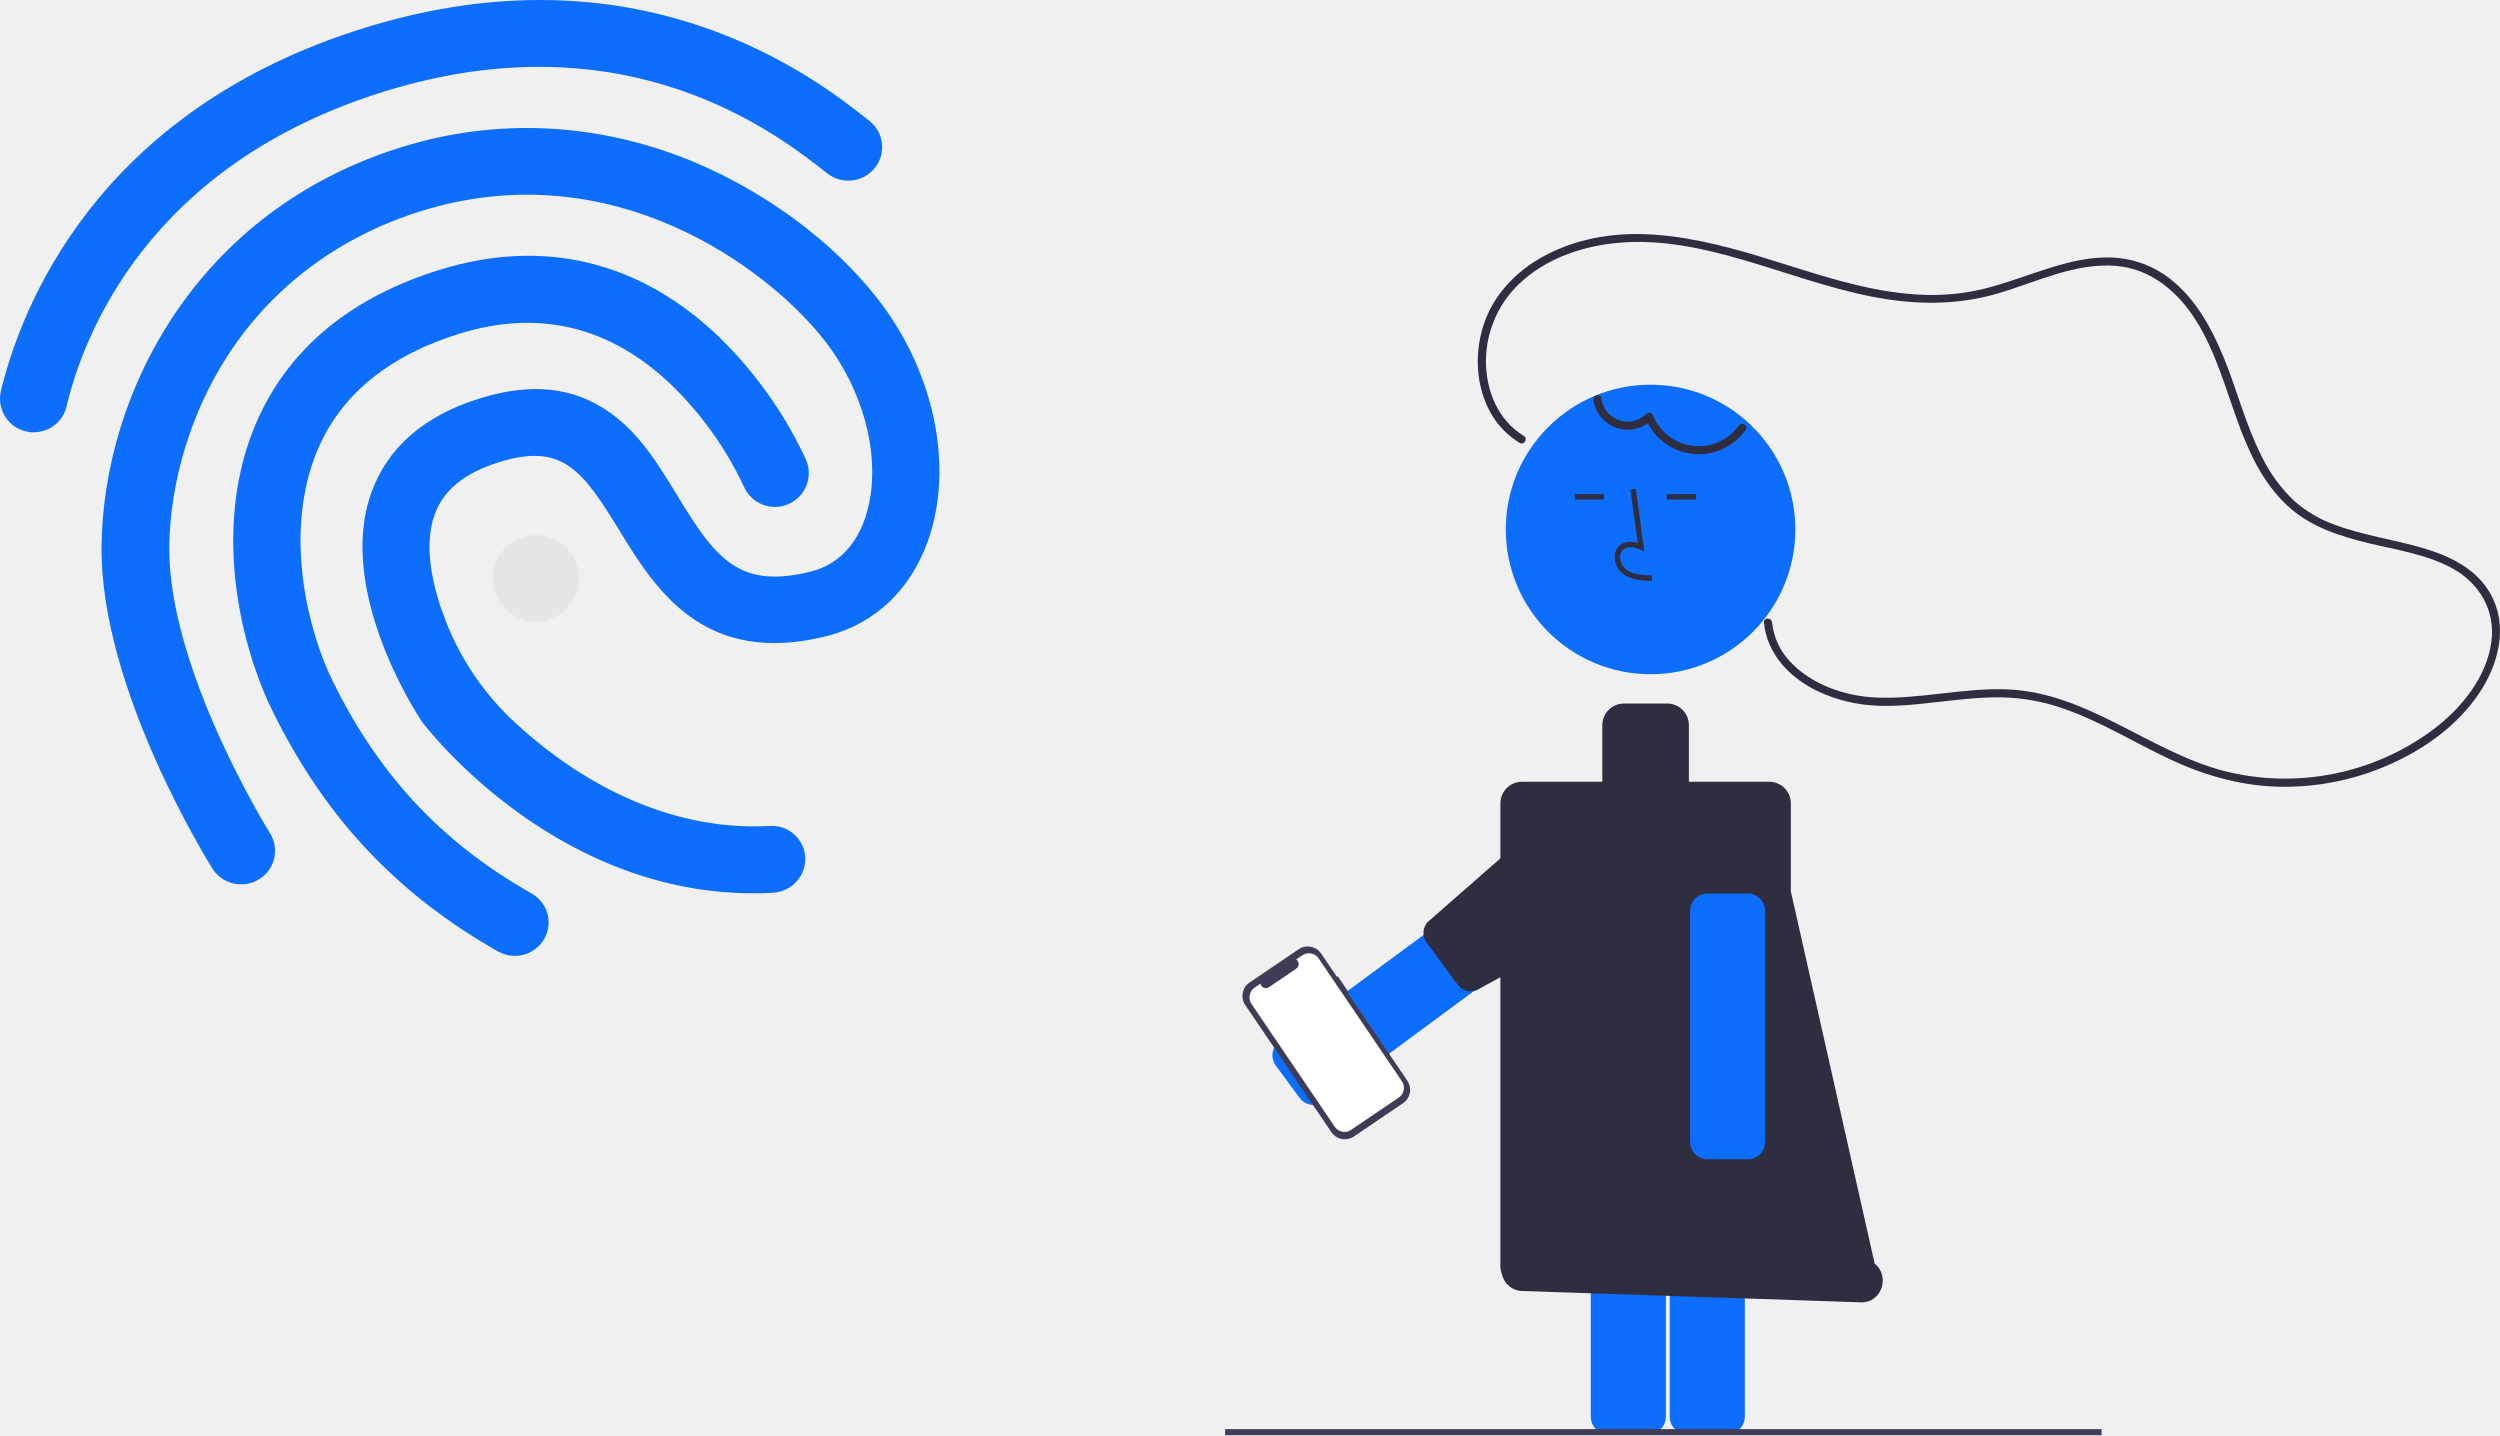
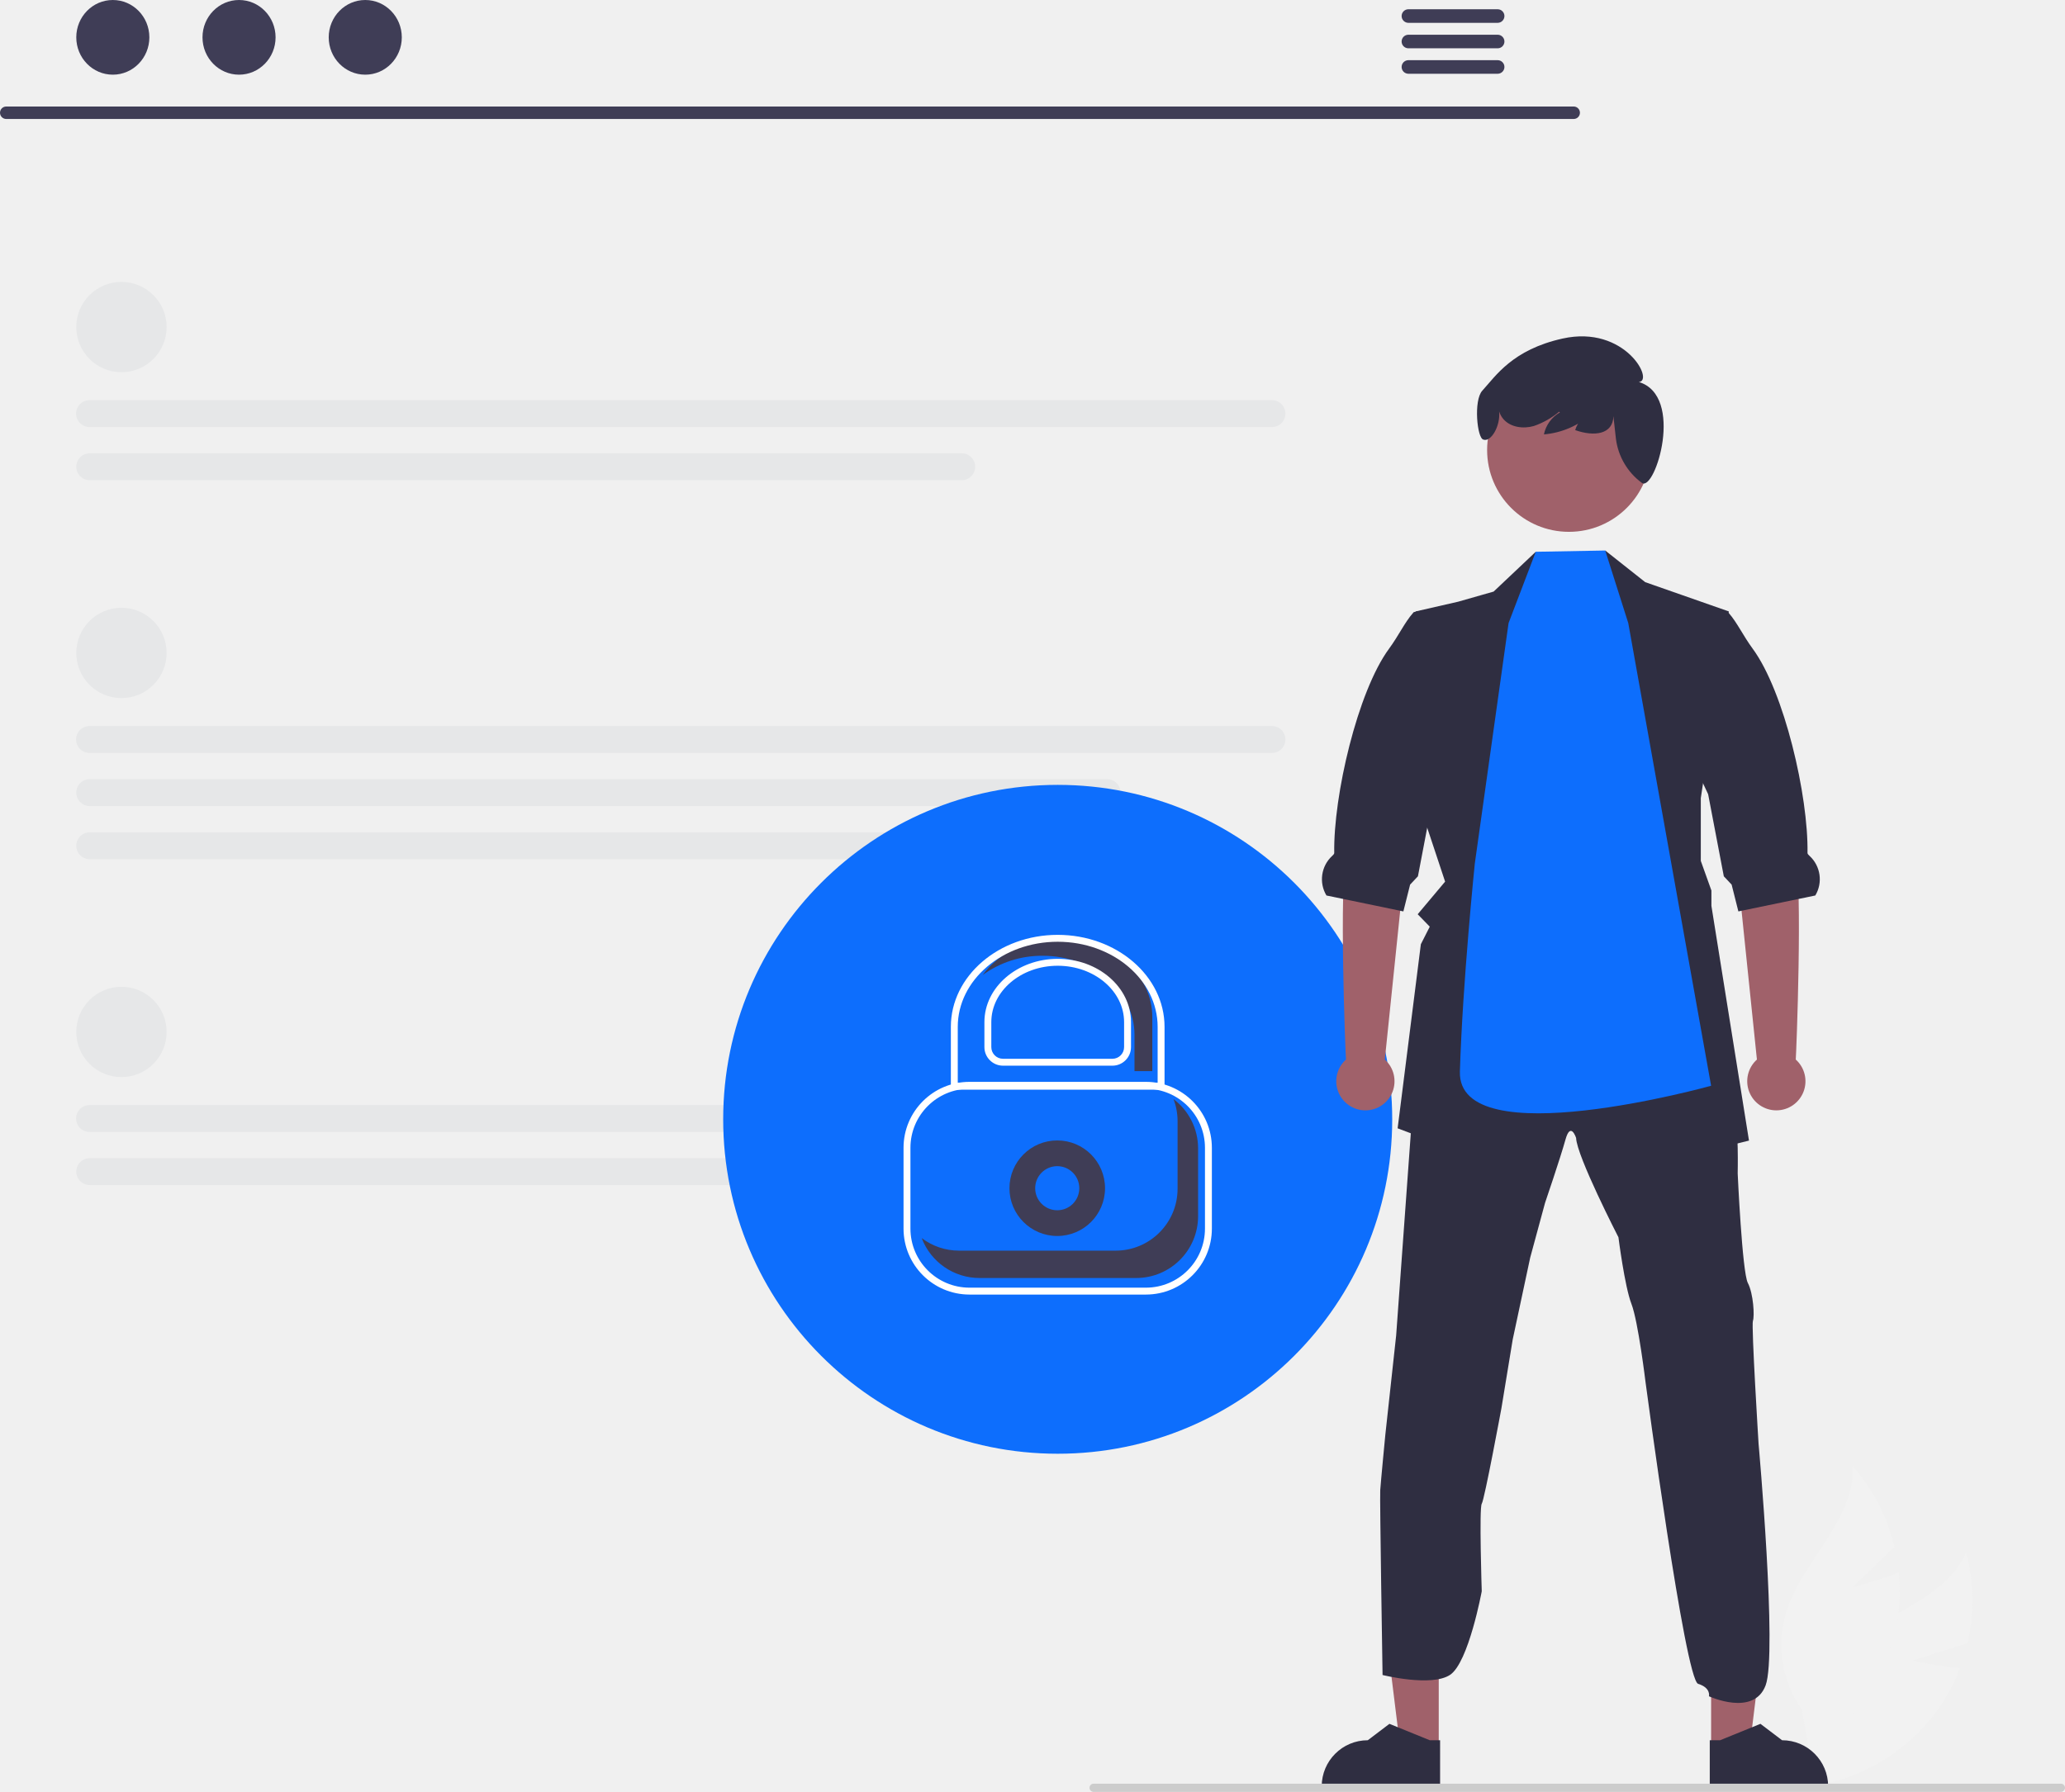
- <svg xmlns="http://www.w3.org/2000/svg" data-name="Layer 1" width="924.256" height="530.591" viewBox="0 0 924.256 530.591">
-   <path d="M153.998,343.966a12.416,12.416,0,0,1-15.82-14.588c7.224-30.053,34.692-103.546,134.758-134.458,43.345-13.39,84.914-13.618,123.5-.684,31.744,10.596,52.817,27.178,62.897,35.193a12.313,12.313,0,0,1,2.017,17.297q-.038.048-.076.095a12.603,12.603,0,0,1-17.561,1.993c-18.263-14.39-73.684-58.105-163.507-30.358C192.5,245.549,168.676,308.922,162.496,334.85a12.231,12.231,0,0,1-8.498,9.117Z" transform="translate(-137.8721 -184.7043)" fill="#0d6efd" />
-   <path d="M426.738,514.185a12.346,12.346,0,0,1-3.068.577c-78.175,4.21-127.913-60.735-129.955-63.443l-.379-.625c-1.246-1.933-31.342-47.723-18.093-84.088,6.086-16.625,19.544-28.294,40.116-34.649,19.133-5.91,34.789-4.162,48.115,5.354,10.927,7.753,17.93,19.315,24.717,30.48,14.116,23.182,22.768,34.977,49.6,28.172,11.781-2.99,17.282-12.201,19.795-19.376,6.766-19.525.77-46.143-15.096-66.281-20.497-26.126-77.86-69.52-148.634-47.657-30.223,9.336-54.958,27.734-71.522,53.068-13.722,21.024-21.699,47.137-21.874,71.488-.275,45.341,36.884,104.991,37.236,105.532a12.29,12.29,0,0,1-3.906,16.936q-.057.036-.114.071a12.584,12.584,0,0,1-17.235-3.857c-1.677-2.728-41.356-66.33-41.036-118.732.445-56.8,34.961-124.588,111.154-148.125,35.218-10.879,72.229-9.051,107.058,5.229,26.995,11.136,51.979,29.57,68.497,50.619,21.098,26.868,28.53,62.038,18.926,89.487-6.403,18.3-19.659,30.926-37.275,35.441-45.914,11.679-63.9-17.726-77.018-39.177-13.47-21.991-20.921-32.301-44.202-25.11-12.783,3.949-20.659,10.277-23.971,19.368-4.507,12.428-.236,28.358,4.141,39.525q.068.175.136.349a100.946,100.946,0,0,0,25.613,37.252c18.012,16.634,51.451,40.347,94.07,38.06a12.309,12.309,0,0,1,13.048,11.522q.004.059.007.118a12.579,12.579,0,0,1-8.852,12.472Z" transform="translate(-137.8721 -184.7043)" fill="#0d6efd" />
-   <path d="M331.94,537.534a12.616,12.616,0,0,1-9.871-1.031c-38.557-21.846-65.625-51.228-85.116-92.41l-.078-.254c-12.284-27.458-19.679-69.409-3.367-104.866,12.042-26.162,34.646-44.552,67.071-54.568,38.35-11.847,74.059-3.125,103.366,25.103A153.17,153.17,0,0,1,435.929,354.806a12.516,12.516,0,0,1-23.031,9.804,128.261,128.261,0,0,0-26.966-37.76c-22.59-21.492-48.85-27.847-78.142-18.799-25.313,7.819-42.743,21.643-51.666,41.092-12.867,27.994-6.243,62.949,3.371,84.462,17.186,36.423,41.025,62.258,74.961,81.451a12.255,12.255,0,0,1,4.655,16.695q-.047.083-.095.166A12.569,12.569,0,0,1,331.94,537.534Z" transform="translate(-137.8721 -184.7043)" fill="#0d6efd" />
-   <circle cx="198.128" cy="213.768" r="15.949" fill="#e6e6e6" />
-   <path d="M623.576,593.224a6.57,6.57,0,0,1-.984-.074,6.459,6.459,0,0,1-4.261-2.569L609.57,578.702a6.499,6.499,0,0,1,1.373-9.089l74.899-55.24a6.5,6.5,0,0,1,9.09,1.373l8.76,11.878a6.501,6.501,0,0,1-1.372,9.09L627.42,591.954A6.454,6.454,0,0,1,623.576,593.224Z" transform="translate(-137.8721 -184.7043)" fill="#0d6efd" />
-   <path d="M676.769,548.748,665.305,533.205a6,6,0,0,1,1.267-8.39l43.861-38.43a6,6,0,0,1,8.39,1.267l20.964,25.043a6,6,0,0,1-1.267,8.39l-53.361,28.93A6,6,0,0,1,676.769,548.748Z" transform="translate(-137.8721 -184.7043)" fill="#2f2e41" />
-   <path d="M747.246,714.956H732.487a6.508,6.508,0,0,1-6.5-6.5V585.441a6.508,6.508,0,0,1,6.5-6.5h14.759a6.508,6.508,0,0,1,6.5,6.5V708.456A6.508,6.508,0,0,1,747.246,714.956Z" transform="translate(-137.8721 -184.7043)" fill="#0d6efd" />
-   <path d="M776.438,714.956H761.678a6.508,6.508,0,0,1-6.5-6.5V585.441a6.508,6.508,0,0,1,6.5-6.5H776.438a6.508,6.508,0,0,1,6.5,6.5V708.456A6.508,6.508,0,0,1,776.438,714.956Z" transform="translate(-137.8721 -184.7043)" fill="#0d6efd" />
-   <rect x="452.923" y="528.351" width="324.033" height="2.241" fill="#3f3d56" />
-   <circle cx="610.216" cy="195.742" r="53.519" fill="#0d6efd" />
-   <path d="M830.944,651.879,799.95,514.234V481.712a8,8,0,0,0-8-8H762.26V452.799a8,8,0,0,0-8-8h-16a8,8,0,0,0-8,8v20.913H700.569a8,8,0,0,0-8,8V652.799a7.968,7.968,0,0,0,.584,2.993,7.834,7.834,0,0,0,7.377,6.207L825.955,666.18C833.451,666.377,836.852,656.628,830.944,651.879Z" transform="translate(-137.8721 -184.7043)" fill="#2f2e41" />
-   <path d="M748.603,399.461c-3.306-.093-7.42-.208-10.589-2.523a8.131,8.131,0,0,1-3.2-6.07,5.471,5.471,0,0,1,1.86-4.495c1.657-1.398,4.076-1.726,6.678-.961l-2.699-19.727,1.982-.271,3.172,23.19-1.654-.759c-1.919-.881-4.552-1.328-6.188.055a3.513,3.513,0,0,0-1.152,2.896,6.143,6.143,0,0,0,2.381,4.526c2.467,1.802,5.746,2.035,9.466,2.139Z" transform="translate(-137.8721 -184.7043)" fill="#2f2e41" />
-   <rect x="582.21" y="182.682" width="10.771" height="2" fill="#2f2e41" />
-   <rect x="616.21" y="182.682" width="10.771" height="2" fill="#2f2e41" />
-   <path d="M701.221,345.854c-9.507-5.761-13.984-16.691-13.992-27.5a39.637,39.637,0,0,1,14.012-30.275c9.792-8.469,22.831-12.613,35.57-13.666,15.413-1.274,30.726,2.076,45.446,6.352,15.761,4.579,31.205,10.339,47.339,13.545,15.656,3.111,31.354,3.417,46.768-1.081,14.227-4.152,28.668-11.488,43.864-10.216,13.125,1.098,23.092,9.832,29.797,20.623,13.312,21.424,14.363,50.178,33.507,68.018,8.277,7.713,19.06,11.208,29.836,13.819,10.334,2.504,21.358,4.109,30.841,9.177,10.169,5.435,16.325,15.65,14.734,27.354-1.807,13.294-11.266,24.735-21.681,32.545A91.731,91.731,0,0,1,959.868,469.675c-27.632-7.331-50.088-28.746-79.528-30.088-16.424-.749-32.594,3.726-49.015,2.984-11.381-.514-23.63-4.722-31.557-13.185a24.709,24.709,0,0,1-6.757-14.537c-.179-1.906-3.181-1.924-3,0,1.125,11.957,9.927,20.789,20.43,25.644a56.355,56.355,0,0,0,17.48,4.812c8.036.888,16.229.048,24.228-.829,8.455-.927,16.924-2.069,25.448-1.967a72.74,72.74,0,0,1,22.837,4.061c14.106,4.838,26.813,12.865,40.288,19.116,13.042,6.051,26.7,9.802,41.146,9.895a96.211,96.211,0,0,0,40.368-8.657c12.478-5.684,24.203-14.169,31.972-25.608,7.284-10.724,11.108-24.793,4.553-36.799-5.138-9.41-14.936-14.172-24.816-17.103-10.952-3.25-22.399-4.734-33.12-8.781a45.593,45.593,0,0,1-15.172-9.1,57.003,57.003,0,0,1-11.531-15.911c-6.138-11.973-9.274-25.123-14.443-37.49-4.788-11.456-11.34-23.002-21.894-30.062a37.244,37.244,0,0,0-19.057-6.152c-7.518-.34-14.988,1.386-22.134,3.561-7.561,2.301-14.939,5.176-22.558,7.294a81.672,81.672,0,0,1-24.669,2.946c-17.122-.558-33.662-5.644-49.871-10.772-28.396-8.983-59.976-18.601-88.525-4.753-11.124,5.396-20.546,14.448-24.519,26.335-3.515,10.518-3.029,22.787,2.39,32.586a30.455,30.455,0,0,0,10.863,11.33c1.655,1.003,3.165-1.59,1.514-2.59Z" transform="translate(-137.8721 -184.7043)" fill="#2f2e41" />
-   <path d="M783.96,613.299H769.201a6.508,6.508,0,0,1-6.5-6.5V521.544a6.508,6.508,0,0,1,6.5-6.5h14.76a6.508,6.508,0,0,1,6.5,6.5v85.255A6.508,6.508,0,0,1,783.96,613.299Z" transform="translate(-137.8721 -184.7043)" fill="#0d6efd" />
-   <path d="M726.988,332.612a12.736,12.736,0,0,0,21.659,7.201l-2.507-.662a21.205,21.205,0,0,0,37.152,4.397c1.13-1.569-1.472-3.069-2.59-1.514a18.21,18.21,0,0,1-31.668-3.68,1.522,1.522,0,0,0-2.507-.662,9.758,9.758,0,0,1-16.644-5.877c-.268-1.904-3.159-1.094-2.893.798Z" transform="translate(-137.8721 -184.7043)" fill="#2f2e41" />
-   <path id="f6ad8881-531f-450f-af8c-ee430f91c944-212" data-name="Path 33" d="M632.424,545.597l-.313.212-5.808-8.567a5.99,5.99,0,0,0-8.319-1.597h0l-18.15,12.304a5.99,5.99,0,0,0-1.597,8.319l31.861,46.998a5.99,5.99,0,0,0,8.319,1.597h0l18.15-12.304a5.99,5.99,0,0,0,1.597-8.319h0l-21.92-32.333.313-.212Z" transform="translate(-137.8721 -184.7043)" fill="#3f3d56" />
-   <path id="fc886b53-8f7f-459a-8f46-dc88972f03c0-213" data-name="Path 34" d="M619.357,537.87l-2.293,1.555a2.057,2.057,0,0,1,.014,3.415l-10.064,6.823a2.057,2.057,0,0,1-3.167-1.277l-2.142,1.452a4.33,4.33,0,0,0-1.154,6.014h0l30.793,45.423a4.33,4.33,0,0,0,6.014,1.154h0l17.652-11.967a4.33,4.33,0,0,0,1.154-6.014h0l-30.793-45.423a4.33,4.33,0,0,0-6.014-1.154h0Z" transform="translate(-137.8721 -184.7043)" fill="#fff" />
+ <svg xmlns="http://www.w3.org/2000/svg" data-name="Layer 1" width="598.383" height="519.366" viewBox="0 0 598.383 519.366">
+   <path d="M854.374,671.404l16.119-5.113a54.561,54.561,0,0,0-.388-26.249c-6.476,14.399-25.475,17.926-36.3,29.419a32.819,32.819,0,0,0-8.395,27.179l-3.391,11.504a54.994,54.994,0,0,0,40.024-22.767,53.121,53.121,0,0,0,6.224-11.783C861.392,672.906,854.374,671.404,854.374,671.404Z" transform="translate(-300.3448 -190.0594)" fill="#f2f2f2" />
+   <path d="M837.15,650.132l12.147-11.765A54.561,54.561,0,0,0,837.242,615.046c.625,15.775-14.806,27.406-19.369,42.52a32.819,32.819,0,0,0,4.607,28.071l2.095,11.809A54.994,54.994,0,0,0,850.245,659.218a53.121,53.121,0,0,0,.316-13.323C844.101,648.345,837.15,650.132,837.15,650.132Z" transform="translate(-300.3448 -190.0594)" fill="#f2f2f2" />
+   <path d="M756.405,224.544H302.112a1.807,1.807,0,0,1,0-3.613H756.405a1.807,1.807,0,0,1,0,3.613Z" transform="translate(-300.3448 -190.0594)" fill="#3f3d56" />
+   <ellipse cx="32.692" cy="10.823" rx="10.588" ry="10.823" fill="#3f3d56" />
+   <ellipse cx="69.267" cy="10.823" rx="10.588" ry="10.823" fill="#3f3d56" />
+   <ellipse cx="105.842" cy="10.823" rx="10.588" ry="10.823" fill="#3f3d56" />
+   <path d="M734.384,192.742h-25.981a1.968,1.968,0,0,0,0,3.934h25.981a1.968,1.968,0,0,0,0-3.934Z" transform="translate(-300.3448 -190.0594)" fill="#3f3d56" />
+   <path d="M734.384,200.126h-25.981a1.968,1.968,0,0,0,0,3.934h25.981a1.968,1.968,0,0,0,0-3.934Z" transform="translate(-300.3448 -190.0594)" fill="#3f3d56" />
+   <path d="M734.384,207.501h-25.981a1.968,1.968,0,0,0,0,3.934h25.981a1.968,1.968,0,0,0,0-3.934Z" transform="translate(-300.3448 -190.0594)" fill="#3f3d56" />
+   <circle cx="35.193" cy="94.795" r="13.089" fill="#e6e7e8" />
+   <path d="M668.861,313.839H326.347a3.898,3.898,0,1,1,0-7.795h342.514a3.898,3.898,0,1,1,0,7.795Z" transform="translate(-300.3448 -190.0594)" fill="#e6e7e8" />
+   <path d="M579.03,329.241H326.347a3.898,3.898,0,0,1,0-7.796H579.03a3.898,3.898,0,1,1,0,7.796Z" transform="translate(-300.3448 -190.0594)" fill="#e6e7e8" />
+   <circle cx="35.193" cy="299.1" r="13.089" fill="#e6e7e8" />
+   <path d="M668.861,518.144H326.347a3.898,3.898,0,1,1,0-7.795h342.514a4.359,4.359,0,0,1,4.114,4.198A3.849,3.849,0,0,1,668.861,518.144Z" transform="translate(-300.3448 -190.0594)" fill="#e6e7e8" />
+   <path d="M579.03,533.546H326.347a3.898,3.898,0,0,1,0-7.796H579.03a3.898,3.898,0,1,1,0,7.796Z" transform="translate(-300.3448 -190.0594)" fill="#e6e7e8" />
+   <circle cx="35.193" cy="189.247" r="13.089" fill="#e6e7e8" />
+   <path d="M668.861,408.29H326.347a3.898,3.898,0,1,1,0-7.795h342.514a3.898,3.898,0,1,1,0,7.795Z" transform="translate(-300.3448 -190.0594)" fill="#e6e7e8" />
+   <path d="M621.163,423.692H326.347a3.898,3.898,0,0,1,0-7.796H621.163a3.898,3.898,0,0,1,0,7.796Z" transform="translate(-300.3448 -190.0594)" fill="#e6e7e8" />
+   <path d="M601.153,439.094H326.347a3.898,3.898,0,0,1,0-7.796H601.153a3.898,3.898,0,1,1,0,7.796Z" transform="translate(-300.3448 -190.0594)" fill="#e6e7e8" />
+   <circle cx="306.495" cy="324.421" r="96.934" fill="#0d6efd" />
+   <circle cx="306.361" cy="344.393" r="13.848" fill="#3f3d56" />
+   <circle cx="306.361" cy="344.393" r="6.391" fill="#0d6efd" />
+   <path d="M632.412,565.278h-51.144a19.123,19.123,0,0,1-19.102-19.101V522.728a19.123,19.123,0,0,1,19.102-19.102h51.144a19.123,19.123,0,0,1,19.101,19.102v23.449A19.122,19.122,0,0,1,632.412,565.278Zm-51.144-59.651a17.121,17.121,0,0,0-17.102,17.102v23.449A17.12,17.12,0,0,0,581.268,563.278h51.144a17.12,17.12,0,0,0,17.101-17.101V522.728a17.121,17.121,0,0,0-17.101-17.102Z" transform="translate(-300.3448 -190.0594)" fill="#fff" />
+   <path d="M578.238,552.549h45.395a17.943,17.943,0,0,0,17.943-17.943V514.983a17.863,17.863,0,0,0-1.184-6.365,17.895,17.895,0,0,1,7.131,14.295v19.624a17.943,17.943,0,0,1-17.943,17.943H584.186a17.933,17.933,0,0,1-16.759-11.577A17.84,17.84,0,0,0,578.238,552.549Z" transform="translate(-300.3448 -190.0594)" fill="#3f3d56" />
+   <polygon points="416.909 506.542 405.755 506.541 400.448 463.514 416.912 463.515 416.909 506.542" fill="#a0616a" />
+   <path d="M717.647,708.238l-34.303-.001v-.434a13.352,13.352,0,0,1,13.352-13.351h.001l6.266-4.754,11.691,4.754,2.994 0Z" transform="translate(-300.3448 -190.0594)" fill="#2f2e41" />
+   <polygon points="495.838 506.542 506.993 506.541 512.3 463.514 495.836 463.515 495.838 506.542" fill="#a0616a" />
+   <path d="M795.79,708.238l34.303-.001v-.434a13.352,13.352,0,0,0-13.352-13.351h-.001l-6.266-4.754L798.784,694.452l-2.994 0Z" transform="translate(-300.3448 -190.0594)" fill="#2f2e41" />
+   <path d="M700.302,621.955c.165-2.455,1.475-16.033,1.475-16.033l3.138-28.795,5.53-76.328.361-4.997,28.967-5.561,19.798-9.491,23.531,7.522,18.323,6.871s.031,2.941.173,6.495c.188,4.651.518,10.354,1.302,11.836,1.31,2.62.98,16.684.98,16.684s1.302,28.614,2.941,31.752,1.969,9.671,1.475,10.981,1.639,35.674,1.639,35.674,5.476,60.811,2.04,69.98-16.418,3.163-16.418,3.163.627-2.447-3.138-3.6-15.233-87.38-15.233-87.38-2.133-17.68-4.094-22.747-3.765-19.304-3.765-19.304-12.111-23.563-12.268-28.802c0,0-1.584-4.902-3.083.494s-5.914,18.323-5.914,18.323l-4.306,15.876L738.69,578.289l-3.279,19.97s-4.91,26.504-5.695,27.649,0,25.359,0,25.359-3.796,20.621-9.162,24.222-19.58.057-19.58.057S700.137,624.411,700.302,621.955Z" transform="translate(-300.3448 -190.0594)" fill="#2f2e41" />
+   <polygon points="412.315 236.13 418.755 255.528 410.809 264.987 414.308 268.588 411.727 273.678 404.997 327.032 441.894 341.025 454.319 325.447 464.116 341.025 506.81 330.593 495.922 262.556 495.922 258.108 492.848 249.519 492.848 231.337 500.966 177.215 476.736 168.728 465.151 159.559 461.402 172.454 445.44 169.615 445.024 159.927 432.811 171.466 422.527 174.399 410.213 177.215 408.644 181.137 411.781 180.353 411.272 231.377 412.315 236.13" fill="#2f2e41" />
+   <path d="M701.631,497.164l6.197-59.982,1.636-24.687L692.119,409.359s.687,17.652-1.585,27.611c-2.242,9.828-.297,58.877-.159,60.188a8.439,8.439,0,1,0,11.256.005Z" transform="translate(-300.3448 -190.0594)" fill="#a0616a" />
+   <path d="M684.713,449.611l4.824.996,16.55,3.428.918.188,1.953-7.765,2.267-2.416,4.314-22.606.227-1.177,6.518-13.931,4.51-41.87-16.77,3.012c-.086.086-.165.18-.243.275-2.408,2.73-4.126,6.526-6.934,10.346-9.138,12.432-16.15,42.639-15.875,59.189.008.267-.267.557-.596.855A9.18,9.18,0,0,0,684.713,449.611Z" transform="translate(-300.3448 -190.0594)" fill="#2f2e41" />
+   <path d="M809.453,497.164l-6.197-59.982-1.636-24.687,17.345-3.136s-.687,17.652,1.585,27.611c2.242,9.828.297,58.877.159,60.188a8.439,8.439,0,1,1-11.256.005Z" transform="translate(-300.3448 -190.0594)" fill="#a0616a" />
+   <path d="M826.372,449.611l-4.824.996-16.55,3.428-.918.188-1.953-7.765-2.267-2.416L795.545,421.436l-.227-1.177-6.518-13.931,1.49-41.87,10.77,3.012c.086.086.165.18.243.275,2.408,2.73,4.126,6.526,6.934,10.346,9.138,12.432,16.15,42.639,15.875,59.189-.008.267.267.557.596.855A9.18,9.18,0,0,1,826.372,449.611Z" transform="translate(-300.3448 -190.0594)" fill="#2f2e41" />
+   <path d="M737.489,370.654l7.88-20.667,20.127-.369,6.679,21.036,24.006,134.104s-73.544,20.481-72.798-4.138c.784-25.885,4.323-60.268,4.323-60.268Z" transform="translate(-300.3448 -190.0594)" fill="#0d6efd" />
+   <circle cx="454.637" cy="130.437" r="23.71" fill="#a0616a" />
+   <path d="M729.874,303.296c3.86-4.201,8.688-11.892,23.312-15.121,18.07-3.991,26.609,12.334,22.052,12.601,13.325,4.035,4.765,31.611.945,29.298A1.125,1.125,0,0,1,776.089,330,18.77,18.77,0,0,1,768.592,317.193l-.725-6.525c-.104,5.309-5.53,6.012-11.074,4.056a6.955,6.955,0,0,1,4.914-4.838,23.786,23.786,0,0,1-13.971,6.079,9.511,9.511,0,0,1,4.625-6.364l-.219-.215a22.85,22.85,0,0,1-7.33,4.15c-3.056.876-6.718.402-8.812-1.99a6.5,6.5,0,0,1-1.252-2.254c.453,4.205-2.368,9.004-4.558,8.18C728.367,317.118,727.304,306.093,729.874,303.296Z" transform="translate(-300.3448 -190.0594)" fill="#2f2e41" />
+   <path d="M898.727,708.235a1.186,1.186,0,0,1-1.19,1.19h-280.29a1.19,1.19,0,0,1,0-2.38h280.29A1.187,1.187,0,0,1,898.727,708.235Z" transform="translate(-300.3448 -190.0594)" fill="#ccc" />
+   <path d="M607.627,461.922c-9.481,0-17.815,4.292-22.533,10.735a29.121,29.121,0,0,1,17.373-5.574c14.682,0,26.626,10.284,26.626,22.925v10.508h5.16v-15.668C634.253,472.206,622.308,461.922,607.627,461.922Z" transform="translate(-300.3448 -190.0594)" fill="#3f3d56" />
+   <path d="M637.798,505.893h-61.918V487.675c0-14.698,13.888-26.656,30.959-26.656s30.959,11.958,30.959,26.656Zm-59.918-2h57.918V487.675c0-13.596-12.991-24.656-28.959-24.656s-28.959,11.061-28.959,24.656Z" transform="translate(-300.3448 -190.0594)" fill="#fff" />
+   <path d="M622.697,498.938H590.982a5.388,5.388,0,0,1-5.381-5.382v-7.25c0-10.108,9.528-18.332,21.239-18.332s21.239,8.224,21.239,18.332v7.25A5.388,5.388,0,0,1,622.697,498.938Zm-15.857-28.964c-10.608,0-19.239,7.326-19.239,16.332v7.25a3.385,3.385,0,0,0,3.381,3.382h31.715a3.385,3.385,0,0,0,3.381-3.382v-7.25C626.078,477.3,617.448,469.974,606.839,469.974Z" transform="translate(-300.3448 -190.0594)" fill="#fff" />
</svg>
